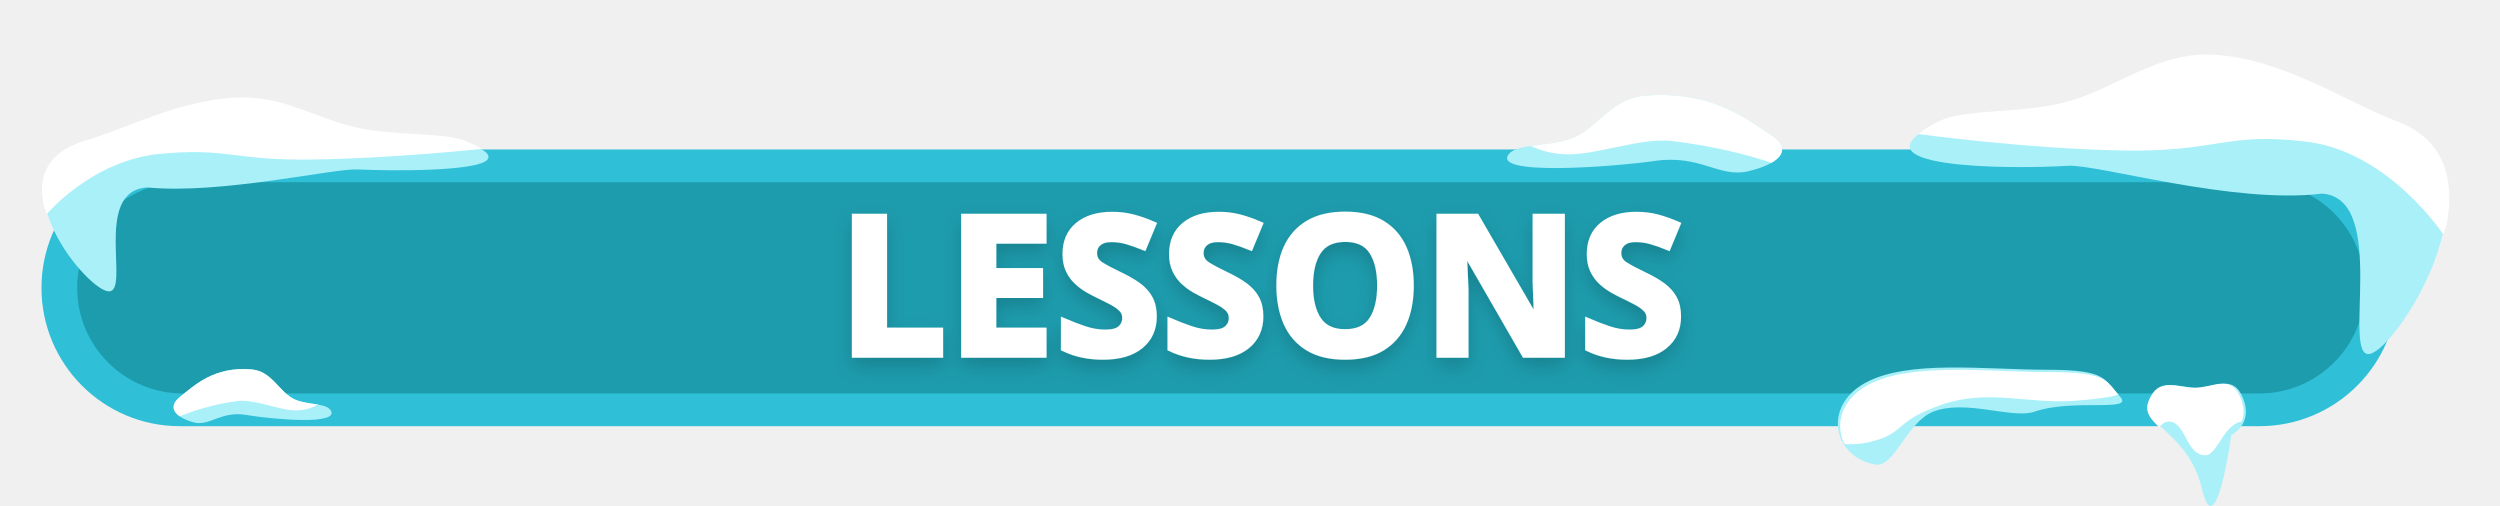
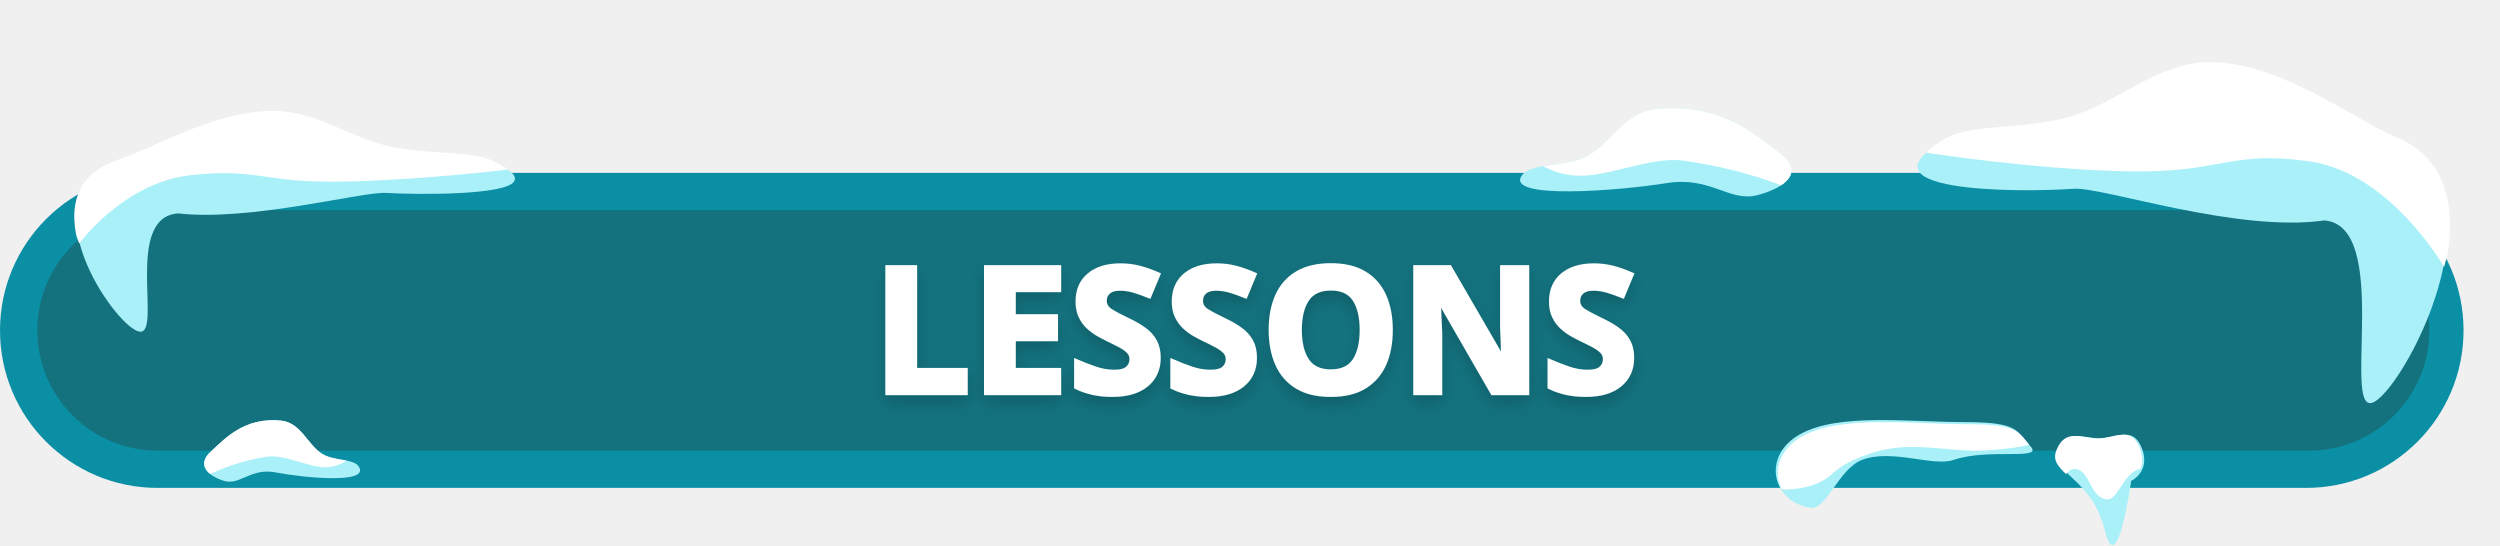
- <svg xmlns="http://www.w3.org/2000/svg" width="840.318" height="170.061" viewBox="0 0 840.318 170.061">
+ <svg xmlns="http://www.w3.org/2000/svg" width="930.504" height="202.889" viewBox="0 0 930.504 202.889">
  <defs>
    <clipPath id="clip-path">
-       <path id="Path_753" data-name="Path 753" d="M19332.916,6997.91s-18.279-27.763-45.814-31.154-29.687,3.574-62.307,2.932-68.174-5.5-68.174-5.5l27.49-45.081s166.4,22.724,167.865,21.258Z" transform="translate(-19156.621 -6919.109)" fill="#65daf1" />
+       <path id="Path_753" data-name="Path 753" d="M19349.27,7018.454s-19.973-35-50.062-39.276-32.441,4.506-68.09,3.7-74.5-6.931-74.5-6.931l30.039-56.834s181.836,28.648,183.438,26.8Z" transform="translate(-19156.621 -6919.109)" fill="#65daf1" />
    </clipPath>
    <clipPath id="clip-path-2">
-       <path id="Path_756" data-name="Path 756" d="M19538.791,6913.076s-14.9-6.107-37.7-8.856c-10.625-1.281-25.186,4.686-35.553,4.457-11.416-.252-17.957-6.6-17.957-6.6.365.366,9.16-14.294,8.795-14.294h82.418Z" transform="translate(-19447.578 -6887.786)" fill="none" stroke="#707070" stroke-width="1" />
+       <path id="Path_756" data-name="Path 756" d="M19547.252,6919.669s-16.285-7.7-41.2-11.165c-11.611-1.615-27.521,5.907-38.852,5.619a28.757,28.757,0,0,1-19.623-8.316c.4.462,10.012-18.021,9.611-18.021h90.064Z" transform="translate(-19447.576 -6887.786)" fill="none" stroke="#707070" stroke-width="1" />
    </clipPath>
    <clipPath id="clip-path-3">
-       <path id="Path_753-2" data-name="Path 753" d="M19172.4,6970.135s15.135-17.979,37.928-20.173,24.576,2.313,51.58,1.9,56.438-3.559,56.438-3.559l-22.758-29.192s-137.75,14.715-138.965,13.765Z" transform="translate(-19156.621 -6919.108)" fill="none" />
+       <path id="Path_753-2" data-name="Path 753" d="M19173.863,6983.438s16.539-22.665,41.445-25.432,26.855,2.916,56.363,2.393,61.676-4.487,61.676-4.487l-24.871-36.8s-150.527,18.552-151.855,17.354Z" transform="translate(-19156.621 -6919.108)" fill="none" />
    </clipPath>
    <clipPath id="clip-path-4">
-       <path id="Path_756-2" data-name="Path 756" d="M19447.576,6905.4a78.764,78.764,0,0,1,21.662-6.17c6.1-.892,14.467,3.265,20.422,3.105a14.856,14.856,0,0,0,10.318-4.6c-.209.255-5.264-9.958-5.055-9.958h-47.348Z" transform="translate(-19447.576 -6887.786)" fill="none" stroke="#707070" stroke-width="1" />
+       <path id="Path_756-2" data-name="Path 756" d="M19447.574,6910a77.94,77.94,0,0,1,23.672-7.779c6.668-1.124,15.809,4.116,22.316,3.915a15.608,15.608,0,0,0,11.275-5.793c-.229.321-5.752-12.555-5.523-12.555h-51.74Z" transform="translate(-19447.574 -6887.786)" fill="none" stroke="#707070" stroke-width="1" />
    </clipPath>
    <clipPath id="clip-path-5">
      <path id="Path_759" data-name="Path 759" d="M19320.768,7011.834c-7.76-2.408-10.355,10.851-14.506,11.065-6.2.317-6.715-9.455-11.152-11.065s-5.865,4.992-6.6,4.625-9.9-2.2-10.631-2.565,0-16.493,0-16.493h42.887Z" transform="translate(-19277.555 -6997.401)" fill="none" stroke="#707070" stroke-width="1" />
    </clipPath>
    <clipPath id="clip-path-6">
      <path id="Path_762" data-name="Path 762" d="M19403.1,7002.525s-1.508,1.7-16.684,2.7-28.49-4.106-44.018,1.283-12.158,8.95-21.943,11.935-16.939.128-17.2,0,8.084-23.87,8.084-23.87l90.984-1.668Z" transform="translate(-19303.252 -6992.9)" fill="none" />
    </clipPath>
-     <filter id="LESSONS" x="270.379" y="41.25" width="300" height="108" filterUnits="userSpaceOnUse">
+     <filter id="LESSONS" x="313.566" y="68.077" width="300" height="108" filterUnits="userSpaceOnUse">
      <feOffset dy="3" input="SourceAlpha" />
      <feGaussianBlur stdDeviation="3" result="blur" />
      <feFlood flood-opacity="0.161" />
      <feComposite operator="in" in2="blur" />
      <feComposite in="SourceGraphic" />
    </filter>
  </defs>
-   <g id="Lessons-2" data-name="Lessons" transform="translate(0)">
-     <g id="Block" transform="translate(0 0)">
-       <g id="box" transform="translate(13.939 50.25)">
-         <rect id="Rectangle_384" data-name="Rectangle 384" width="792" height="93" rx="46.5" fill="#2fbfd7" />
-         <rect id="Rectangle_385" data-name="Rectangle 385" width="769" height="71" rx="35.5" transform="translate(12 11)" fill="#1d9cad" />
+   <g id="Lessons-2" data-name="Lessons" transform="translate(43.188 32.828)">
+     <g id="Block" transform="translate(-30.957 -32.828)">
+       <g id="box" transform="translate(-12.23 64.35)">
+         <path id="Path_1161" data-name="Path 1161" d="M58.623,0H858.315a58.623,58.623,0,0,1,0,117.246H58.623A58.623,58.623,0,0,1,58.623,0Z" fill="#0b8fa5" />
+         <rect id="Rectangle_385" data-name="Rectangle 385" width="890.309" height="89.51" rx="44.755" transform="translate(13.893 13.868)" fill="#13727e" />
      </g>
-       <g id="snow" transform="translate(641.904)">
-         <path id="Path_751" data-name="Path 751" d="M154.242,8.956c-15.64-5.781-38.014-21.016-61.321-22.3-18.707-1.03-31.305,10.4-48.315,15.485C29.469,6.664,9.5,4.6.629,8.956-30.021,23.988,24.165,24.441,44.606,23.2c9.934-.6,55.7,13.064,85.431,9.347,22.675,1.573,6.229,56.076,16.126,53.877S194.039,23.667,154.242,8.956Z" transform="translate(8.556 32.527)" fill="#aaf0f9" />
-         <g id="Mask_Group_13" data-name="Mask Group 13" transform="translate(3.059)" clip-path="url(#clip-path)">
-           <path id="Path_752" data-name="Path 752" d="M154.242,8.956c-15.64-5.781-38.014-21.016-61.321-22.3-18.707-1.03-31.305,10.4-48.315,15.485C29.469,6.664,9.5,4.6.629,8.956-30.021,23.988,24.165,24.441,44.606,23.2c9.934-.6,55.7,13.064,85.431,9.347,22.675,1.573,6.229,56.076,16.126,53.877S194.039,23.667,154.242,8.956Z" transform="translate(6.278 31.746)" fill="#fff" />
+       <g id="snow" transform="translate(701.454)">
+         <path id="Path_751" data-name="Path 751" d="M169.345,14.786C152.254,7.5,127.8-11.708,102.335-13.326,81.893-14.624,68.125-.21,49.537,6.2,33,11.9,11.179,9.3,1.481,14.786-32.013,33.738,27.2,34.309,49.537,32.747c10.856-.759,60.866,16.47,93.357,11.784,24.779,1.983,6.807,70.7,17.622,67.924S212.833,33.333,169.345,14.786Z" transform="translate(8.556 37.511)" fill="#aaf0f9" />
+         <g id="Mask_Group_13" data-name="Mask Group 13" transform="translate(3.342)" clip-path="url(#clip-path)">
+           <path id="Path_752" data-name="Path 752" d="M169.345,14.786C152.254,7.5,127.8-11.708,102.335-13.326,81.893-14.624,68.125-.21,49.537,6.2,33,11.9,11.179,9.3,1.481,14.786-32.013,33.738,27.2,34.309,49.537,32.747c10.856-.759,60.866,16.47,93.357,11.784,24.779,1.983,6.807,70.7,17.622,67.924S212.833,33.333,169.345,14.786Z" transform="translate(6.067 36.527)" fill="#fff" />
        </g>
      </g>
-       <g id="snow-2" data-name="snow" transform="translate(504.546 26.117)">
-         <path id="Path_754" data-name="Path 754" d="M3.2,11.239c7.564,6.584,17.567,17.329,39.525,18.8,11.418.766,16.69-7.559,25.4-10.384,7.734-2.508,19.2.636,22.905-2.524,7.719-6.584-33.025-9.262-48.308-9.262S22.351-.784,12.469.058-4.362,4.654,3.2,11.239Z" transform="translate(95.291 29.798) rotate(172)" fill="#aaf0f9" />
-         <g id="Mask_Group_14" data-name="Mask Group 14" transform="translate(4.077 4.867)" clip-path="url(#clip-path-2)">
-           <path id="Path_755" data-name="Path 755" d="M3.2,11.239c7.564,6.584,17.567,17.329,39.525,18.8,11.418.766,16.69-7.559,25.4-10.384,7.734-2.508,19.2.636,22.905-2.524,7.719-6.584-33.025-9.262-48.308-9.262S22.351-.784,12.469.058-4.362,4.654,3.2,11.239Z" transform="translate(91.213 24.931) rotate(172)" fill="#fff" />
+       <g id="snow-2" data-name="snow" transform="translate(551.622 32.164)">
+         <path id="Path_754" data-name="Path 754" d="M3.178,13.84c8.138,8.1,18.852,21.384,42.885,22.728,12.5.7,18.467-9.891,28.082-13.646,8.534-3.332,21.029.356,25.163-3.7C107.92,10.761,63.326,8.337,46.575,8.691S24.442-1.721,13.593-.433-4.961,5.736,3.178,13.84Z" transform="translate(103.76 38.122) rotate(172)" fill="#aaf0f9" />
+         <g id="Mask_Group_14" data-name="Mask Group 14" transform="translate(4.186 6.897)" clip-path="url(#clip-path-2)">
+           <path id="Path_755" data-name="Path 755" d="M3.178,13.84c8.138,8.1,18.852,21.384,42.885,22.728,12.5.7,18.467-9.891,28.082-13.646,8.534-3.332,21.029.356,25.163-3.7C107.92,10.761,63.326,8.337,46.575,8.691S24.442-1.721,13.593-.433-4.961,5.736,3.178,13.84Z" transform="translate(99.573 31.225) rotate(172)" fill="#fff" />
        </g>
      </g>
-       <g id="snow-3" data-name="snow" transform="translate(0 20.867)">
-         <path id="Path_751-2" data-name="Path 751" d="M6.268,1.073C19.216-2.67,37.738-12.535,57.032-13.365c15.486-.667,25.916,6.737,40,10.027,12.531,2.928,29.059,1.594,36.406,4.412,6.6,2.531,8.447,4.423,7.161,5.949-3.224,3.863-31.044,3.87-43.566,3.276-8.224-.39-46.11,8.459-70.724,6.053C7.534,17.37,21.149,52.662,12.956,51.238S-26.678,10.6,6.268,1.073Z" transform="translate(23.218 25.788)" fill="#aaf0f9" />
+       <g id="snow-3" data-name="snow" transform="translate(0 26.307)">
+         <path id="Path_751-2" data-name="Path 751" d="M7.635,4.849c14.149-4.72,34.389-17.156,55.474-18.2C80.031-14.2,91.429-4.862,106.817-.713,120.51,2.978,138.571,1.3,146.6,4.849c7.209,3.191,9.23,5.577,7.825,7.5-3.523,4.871-33.924,4.878-47.608,4.13-8.987-.491-50.388,10.664-77.285,7.631C9.019,25.393,23.9,69.887,14.943,68.091S-28.367,16.858,7.635,4.849Z" transform="translate(24.587 29.015)" fill="#aaf0f9" />
        <g id="Mask_Group_13-2" data-name="Mask Group 13" transform="translate(0 0)" clip-path="url(#clip-path-3)">
-           <path id="Path_752-2" data-name="Path 752" d="M6.175,1.073C19.122-2.67,37.645-12.535,56.939-13.365c15.486-.667,25.916,6.737,40,10.027C109.467-.411,126-1.745,133.342,1.073,158.716,10.807,113.859,11.1,96.937,10.3c-8.224-.39-46.11,8.459-70.724,6.053C7.441,17.37,21.056,52.662,12.863,51.238S-26.771,10.6,6.175,1.073Z" transform="translate(22.664 25.282)" fill="#fff" />
+           <path id="Path_752-2" data-name="Path 752" d="M7.541,4.849C21.69.129,41.931-12.307,63.015-13.354,79.938-14.2,91.335-4.862,106.723-.713c13.693,3.691,31.755,2.009,39.783,5.562,27.728,12.272-21.291,12.641-39.783,11.63-8.987-.491-50.388,10.664-77.285,7.631C8.925,25.393,23.8,69.887,14.85,68.091S-28.461,16.858,7.541,4.849Z" transform="translate(23.973 28.378)" fill="#fff" />
        </g>
      </g>
-       <g id="snow-4" data-name="snow" transform="translate(57.734 120.796)">
-         <path id="Path_754-2" data-name="Path 754" d="M1.763,12.4C6.015,7.959,11.6.667,24.247.014,30.82-.326,34,5.543,39.075,7.652c4.5,1.871,11.065-.118,13.256,2.138,4.563,4.7-18.9,5.874-27.711,5.617S13.011,21.073,7.3,20.322-2.49,16.847,1.763,12.4Z" transform="translate(2.837 0) rotate(8)" fill="#aaf0f9" />
-         <g id="Mask_Group_14-2" data-name="Mask Group 14" transform="translate(0.137 2.602)" clip-path="url(#clip-path-4)">
-           <path id="Path_755-2" data-name="Path 755" d="M1.763,12.4C6.015,7.959,11.6.667,24.247.014,30.82-.326,34,5.543,39.075,7.652c4.5,1.871,11.065-.118,13.256,2.138,4.563,4.7-18.9,5.874-27.711,5.617S13.011,21.073,7.3,20.322-2.49,16.847,1.763,12.4Z" transform="translate(2.701 -2.602) rotate(8)" fill="#fff" />
+       <g id="snow-4" data-name="snow" transform="translate(63.162 151.857)">
+         <path id="Path_754-2" data-name="Path 754" d="M2.434,16.043C6.992,10.554,12.949,1.514,26.79.985c7.2-.275,10.82,7.178,16.43,9.947,4.979,2.457,12.125.107,14.578,3,5.11,6.017-20.573,6.949-30.242,6.422S14.963,27.205,8.682,26.129-2.125,21.533,2.434,16.043Z" transform="translate(2.872 0) rotate(8)" fill="#aaf0f9" />
+         <g id="Mask_Group_14-2" data-name="Mask Group 14" transform="translate(0.078 3.713)" clip-path="url(#clip-path-4)">
+           <path id="Path_755-2" data-name="Path 755" d="M2.434,16.043C6.992,10.554,12.949,1.514,26.79.985c7.2-.275,10.82,7.178,16.43,9.947,4.979,2.457,12.125.107,14.578,3,5.11,6.017-20.573,6.949-30.242,6.422S14.963,27.205,8.682,26.129-2.125,21.533,2.434,16.043Z" transform="translate(2.795 -3.713) rotate(8)" fill="#fff" />
        </g>
      </g>
    </g>
    <path id="Path_757" data-name="Path 757" d="M15.545,2.792C12.226-5.87,6.142-.964-.073-.964s-12.2-3.91-15.485,4.524S-2.993,13.632,1.678,33.15s9.837-18.282,9.837-18.282S18.864,11.455,15.545,2.792Z" transform="translate(738.501 131.314)" fill="#aaf0f9" />
    <g id="Mask_Group_15" data-name="Mask Group 15" transform="translate(712.821 127.515)" clip-path="url(#clip-path-5)">
      <path id="Path_758" data-name="Path 758" d="M15.545,2.792C12.226-5.87,6.142-.964-.073-.964s-12.2-3.91-15.485,4.524S-2.993,13.632,1.678,33.15s9.837-18.282,9.837-18.282S18.864,11.455,15.545,2.792Z" transform="translate(24.899 3.799)" fill="#fff" />
    </g>
    <path id="Path_760" data-name="Path 760" d="M89.933,2.937C84.52-2.674,86.12-5.955,65.426-5.955S18.669-9.441,4.3-1.471s-10.6,24.993,3.653,27.4c6.2,1.045,10.476-14.311,19.3-17.783,10.944-4.306,26.575,2.573,34.049,0C74.533,3.587,95.346,8.548,89.933,2.937Z" transform="translate(622.534 130.235)" fill="#aaf0f9" />
    <g id="Mask_Group_16" data-name="Mask Group 16" transform="translate(613.472 122.439)" clip-path="url(#clip-path-6)">
      <path id="Path_761" data-name="Path 761" d="M89.933,2.937C84.52-2.674,86.12-5.955,65.426-5.955S18.669-9.441,4.3-1.471s-10.6,24.993,3.653,27.4c6.2,1.045,10.476-14.311,19.3-17.783,10.944-4.306,26.575,2.573,34.049,0C74.533,3.587,95.346,8.548,89.933,2.937Z" transform="translate(9.843 8.577)" fill="#fff" />
    </g>
-     <g transform="matrix(1, 0, 0, 1, 0, 0)" filter="url(#LESSONS)">
-       <text id="LESSONS-3" data-name="LESSONS" transform="translate(420.38 119.25)" fill="#fff" stroke="#fff" stroke-width="2" font-size="65" font-family="SegoeUI-Bold, Segoe UI" font-weight="700">
+     <g transform="matrix(1, 0, 0, 1, -43.19, -32.83)" filter="url(#LESSONS)">
+       <text id="LESSONS-3" data-name="LESSONS" transform="translate(463.57 146.08)" fill="#fff" stroke="#fff" stroke-width="2" font-size="65" font-family="SegoeUI-Bold, Segoe UI" font-weight="700">
        <tspan x="-138.887" y="0">LESSONS</tspan>
      </text>
    </g>
  </g>
</svg>
